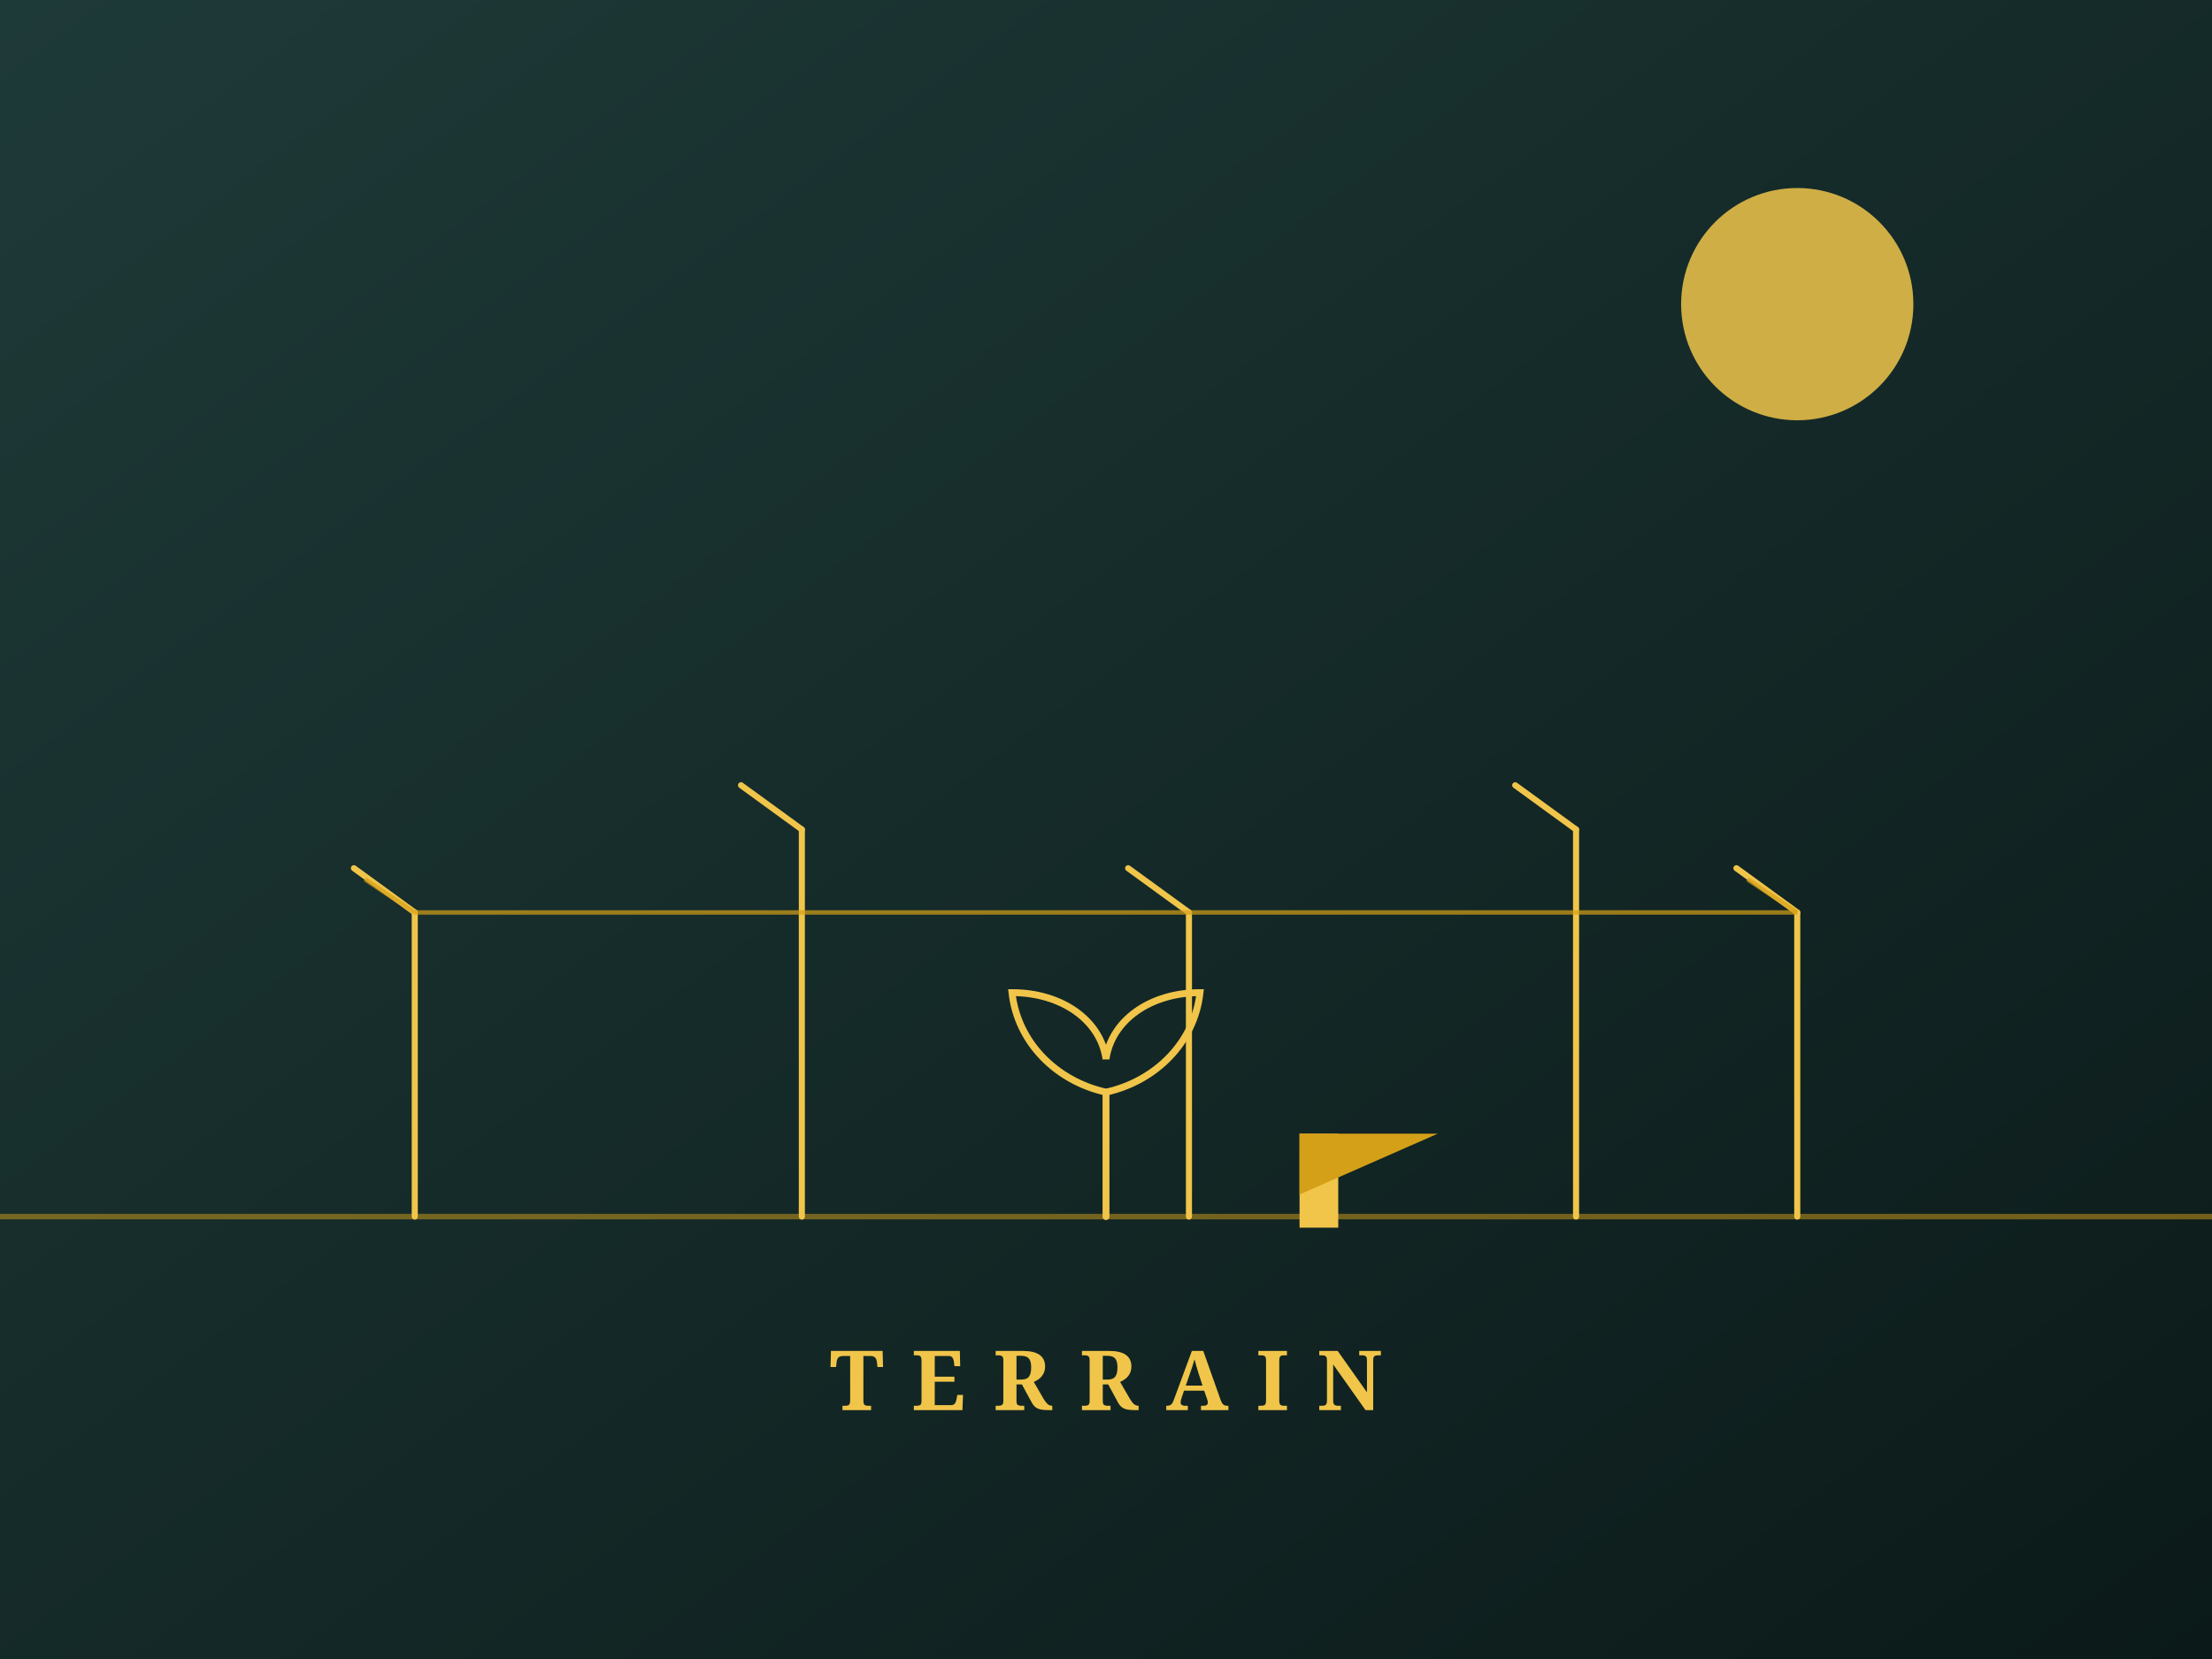
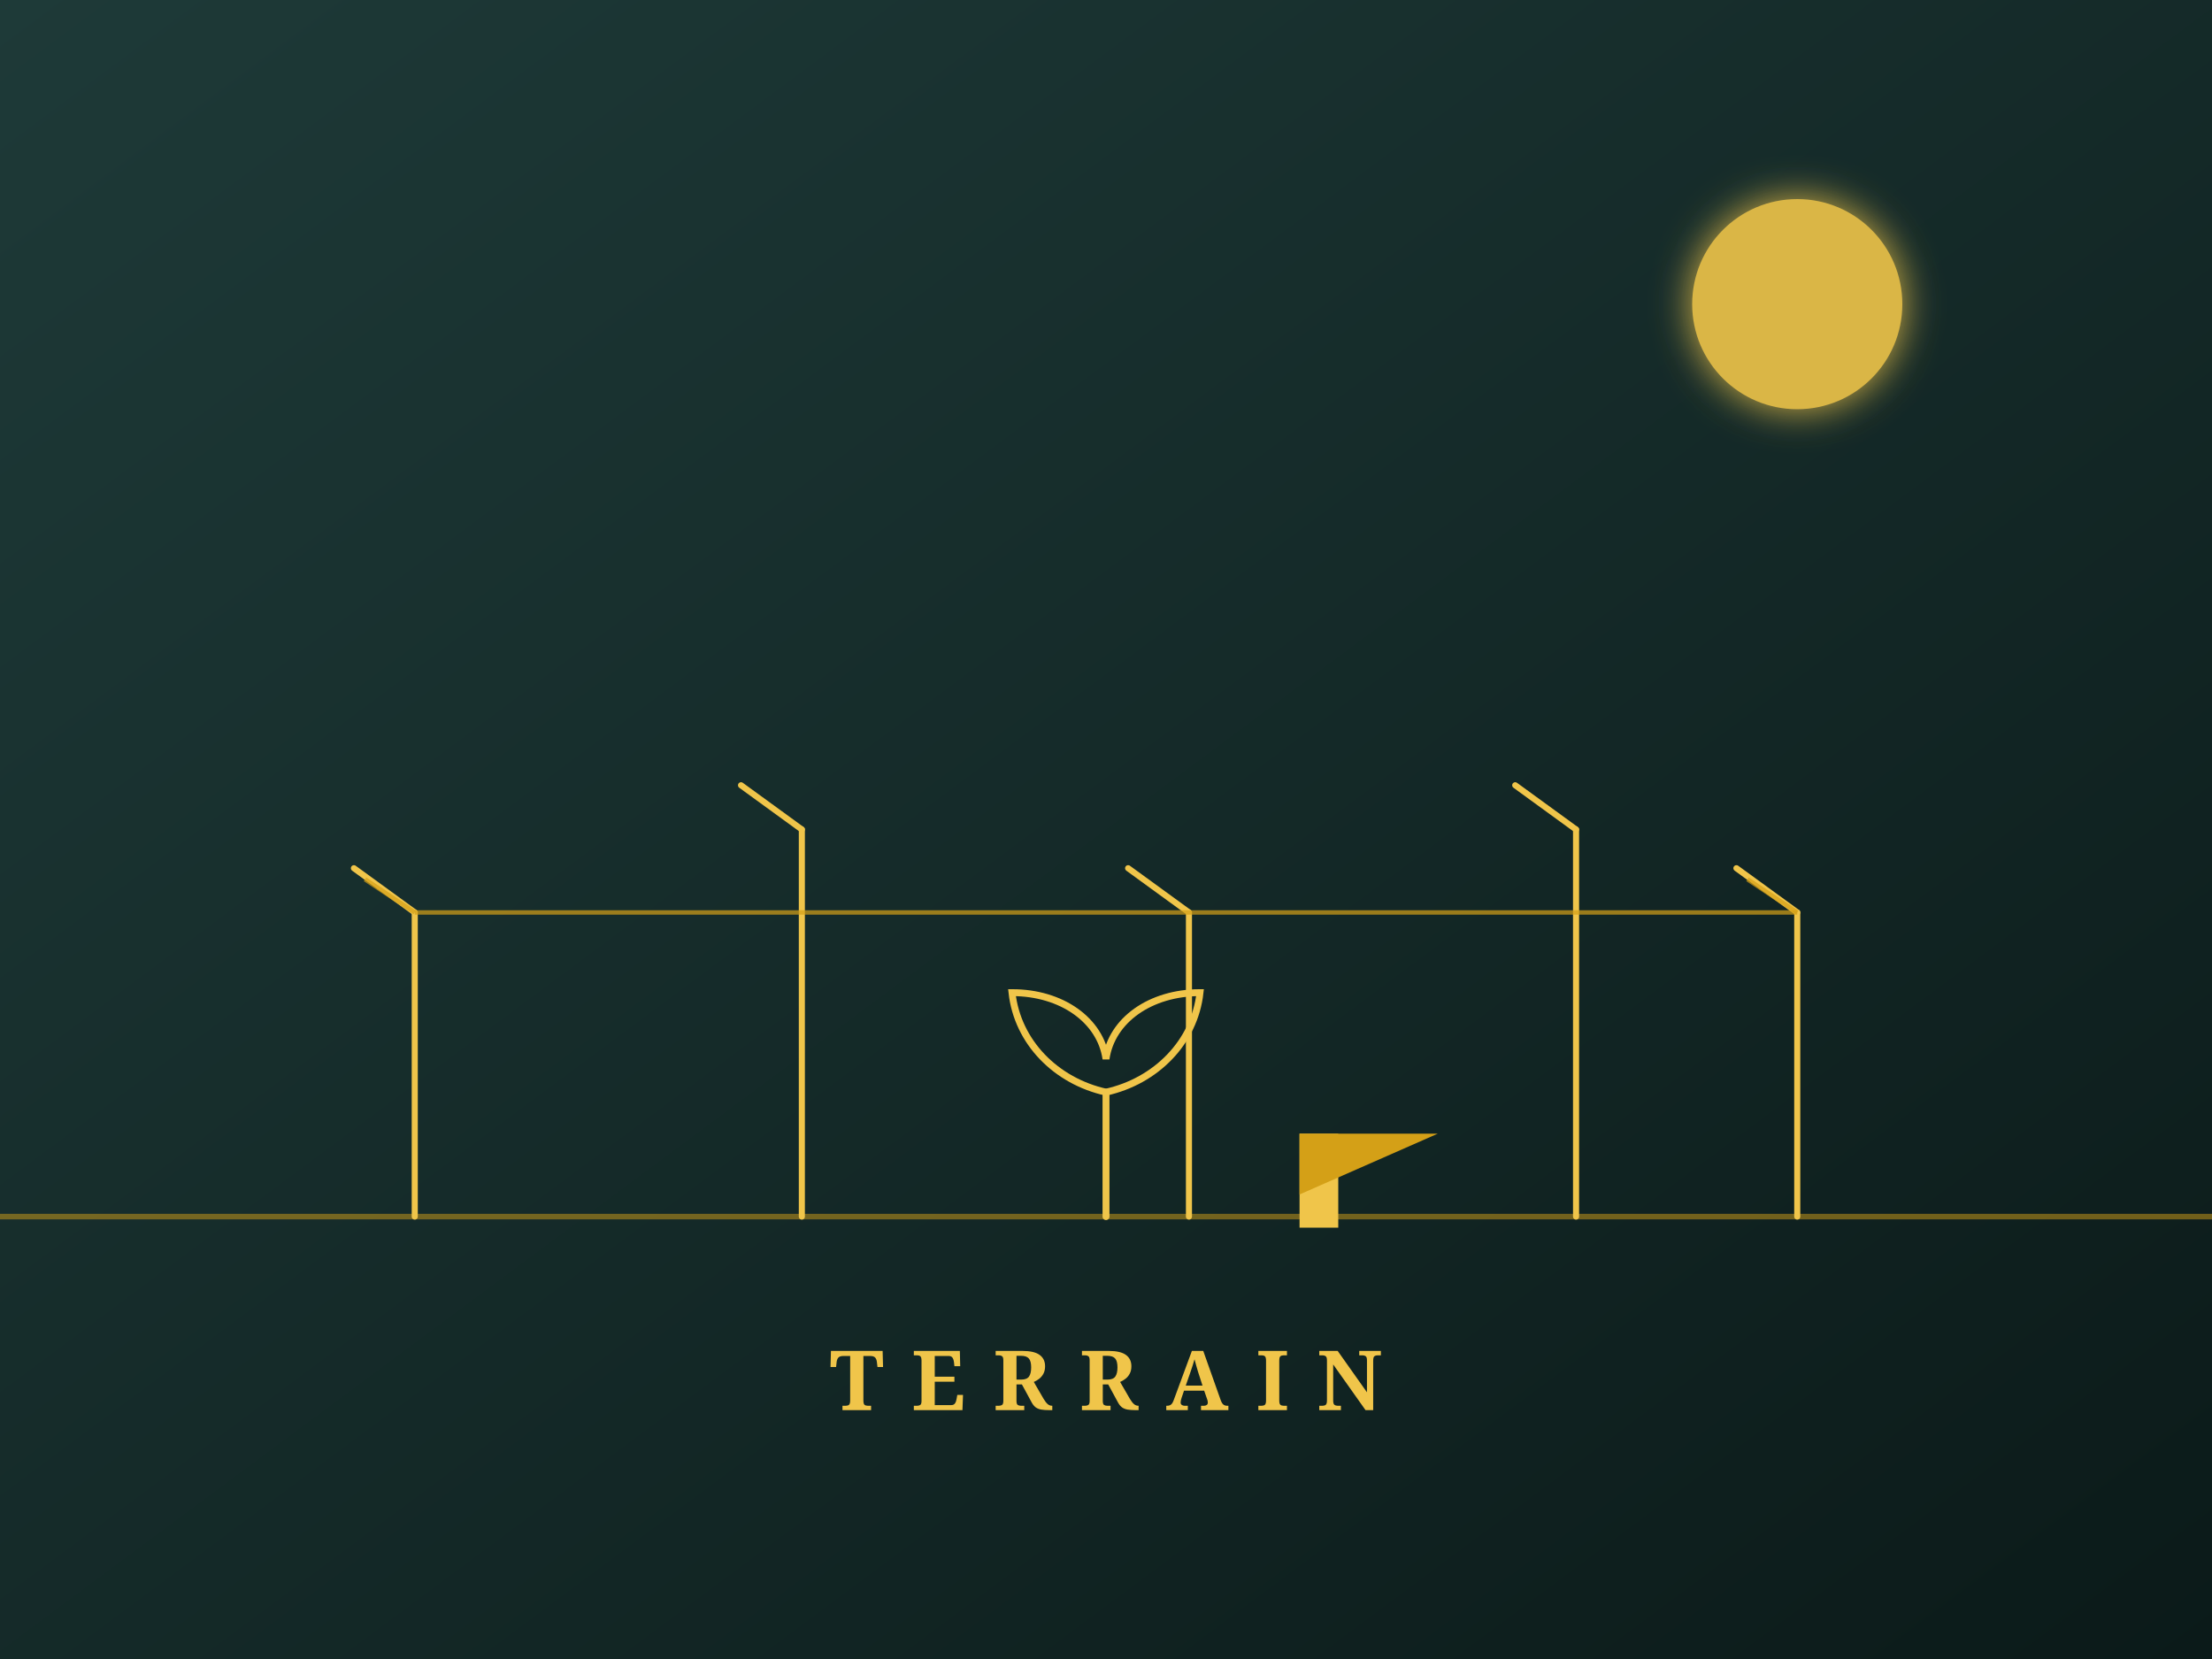
<svg xmlns="http://www.w3.org/2000/svg" viewBox="0 0 800 600" width="800" height="600">
  <defs>
    <linearGradient id="bg" x1="0" y1="0" x2="1" y2="1">
      <stop offset="0" stop-color="#1E3A38" />
      <stop offset="1" stop-color="#0B1A19" />
    </linearGradient>
+     <filter id="glow" x="-60%" y="-60%" width="220%" height="220%">
+       <feGaussianBlur stdDeviation="7" result="blur" />
+       <feMerge>
+         <feMergeNode in="blur" />
+         <feMergeNode in="SourceGraphic" />
+       </feMerge>
+     </filter>
  </defs>
  <style>
- @keyframes sunPulse{0%,100%{opacity:.85}50%{opacity:.5}}
- @keyframes flagWave{0%,100%{transform:skewY(0deg)}50%{transform:skewY(6deg)}}
- @keyframes treeSway{0%,100%{transform:rotate(0deg)}50%{transform:rotate(-3deg)}}
- .sun{animation:sunPulse 4s ease-in-out infinite}
- .flag{animation:flagWave 2.2s ease-in-out infinite;transform-box:fill-box;transform-origin:0% 100%}
- .tree{animation:treeSway 3.4s ease-in-out infinite;transform-box:fill-box;transform-origin:50% 100%}
+ @keyframes sunPulse{0%,100%{opacity:.9}50%{opacity:.62}}
+ @keyframes flagWave{0%,100%{transform:skewY(0deg)}50%{transform:skewY(5deg)}}
+ @keyframes treeSway{0%,100%{transform:rotate(0deg)}50%{transform:rotate(-2.5deg)}}
+ .sun{animation:sunPulse 5s cubic-bezier(.45,0,.55,1) infinite;filter:url(#glow)}
+ .flag{animation:flagWave 2.4s ease-in-out infinite;transform-box:fill-box;transform-origin:0% 100%}
+ .tree{animation:treeSway 3.8s ease-in-out infinite;transform-box:fill-box;transform-origin:50% 100%}
@media (prefers-reduced-motion: reduce){.sun,.flag,.tree{animation:none}}
</style>
  <rect width="800" height="600" fill="url(#bg)" />
-   <circle class="sun" cx="650" cy="110" r="42" fill="#F0C54A" opacity=".85" />
+   <circle class="sun" cx="650" cy="110" r="38" fill="#F0C54A" opacity=".9" />
  <line x1="0" y1="440" x2="800" y2="440" stroke="#D4A017" stroke-width="2" opacity=".5" />
  <g stroke="#F0C54A" stroke-width="2.2" stroke-linecap="round">
    <line x1="150" y1="440" x2="150" y2="330" />
    <path d="M150 330 l-22 -16" fill="none" />
    <line x1="290" y1="440" x2="290" y2="300" />
    <path d="M290 300 l-22 -16" fill="none" />
    <line x1="430" y1="440" x2="430" y2="330" />
    <path d="M430 330 l-22 -16" fill="none" />
    <line x1="570" y1="440" x2="570" y2="300" />
    <path d="M570 300 l-22 -16" fill="none" />
    <line x1="650" y1="440" x2="650" y2="330" />
    <path d="M650 330 l-22 -16" fill="none" />
  </g>
  <path d="M150 330 L650 330" stroke="#D4A017" stroke-width="1.6" opacity=".7" />
  <path d="M150 330 l-18 -12 M650 330 l-18 -12" stroke="#D4A017" stroke-width="1.6" opacity=".7" fill="none" />
  <g class="tree" stroke="#F0C54A" stroke-width="2.5" fill="none" stroke-linecap="round">
    <path d="M400 440 V395" />
    <path d="M400 395 c-18 -4 -32 -18 -34 -36 18 0 32 10 34 24 2 -14 16 -24 34 -24 -2 18 -16 32 -34 36z" />
  </g>
  <rect x="470" y="410" width="14" height="34" fill="#F0C54A" />
  <path class="flag" d="M470 410 L520 410 L470 432 Z" fill="#D4A017" />
  <text x="400" y="510" text-anchor="middle" font-family="Georgia, 'Fraunces', serif" font-size="30" letter-spacing="10" fill="#F0C54A" font-weight="600">TERRAIN</text>
</svg>
